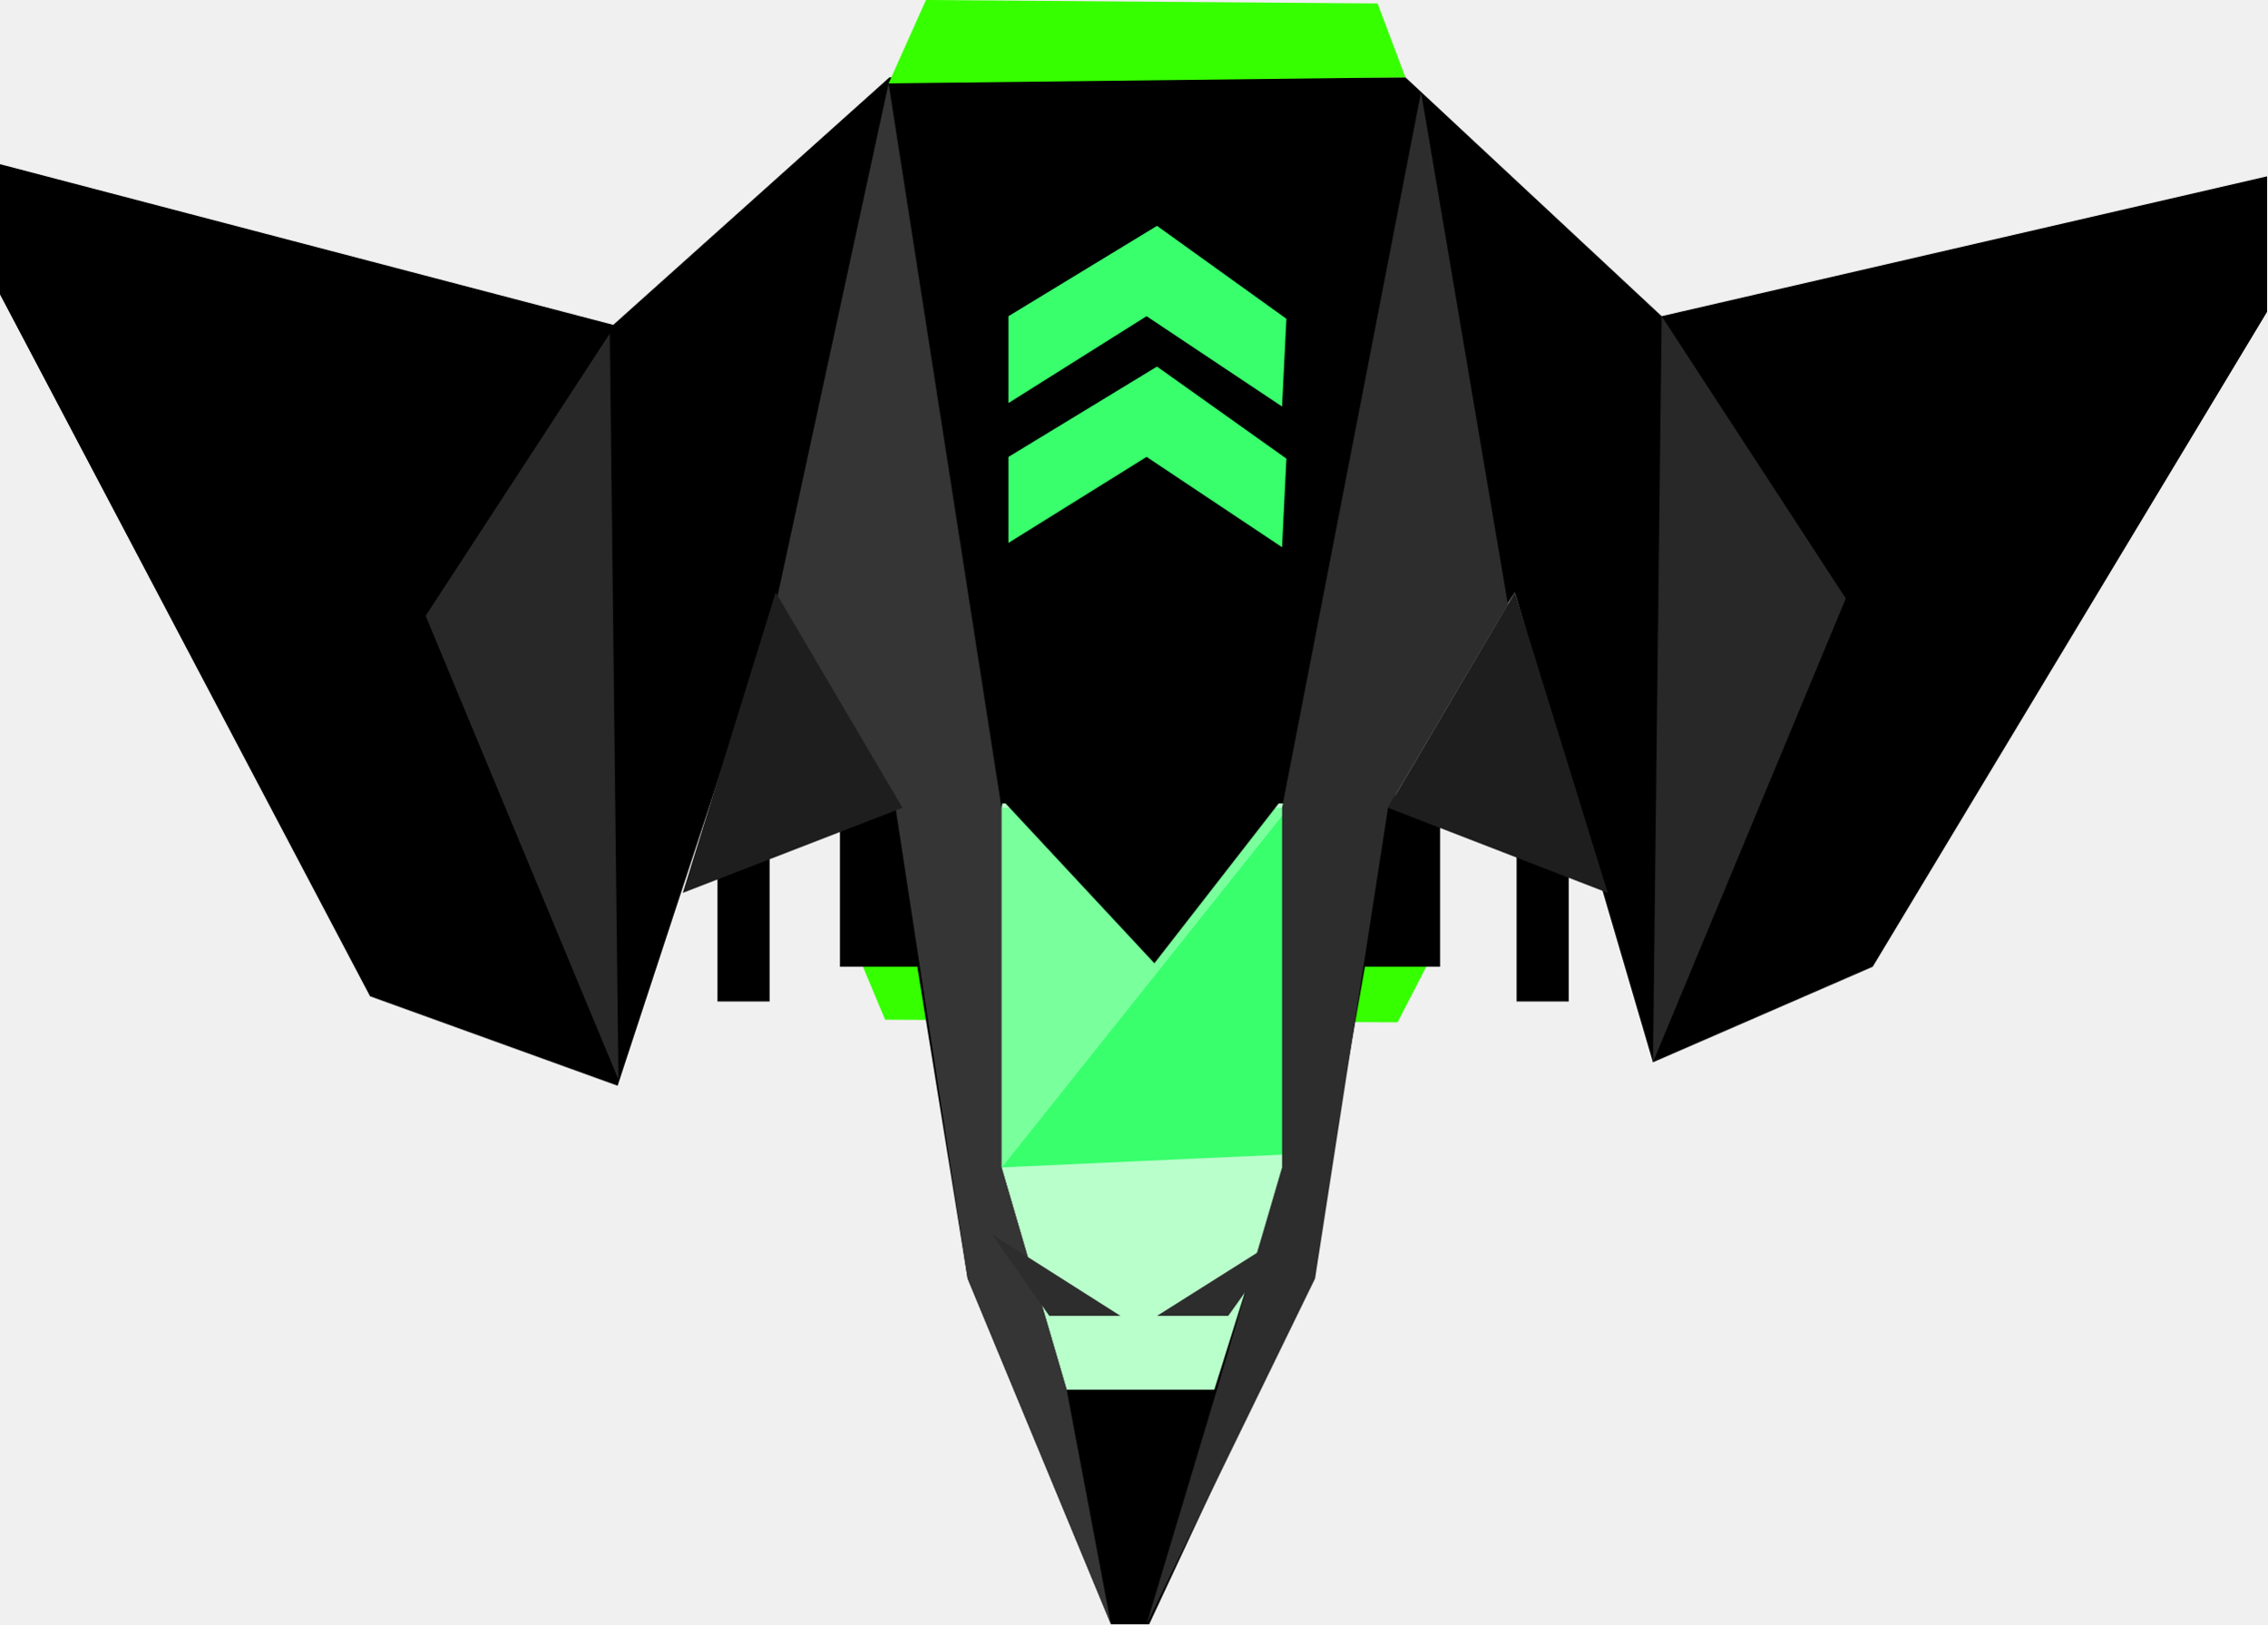
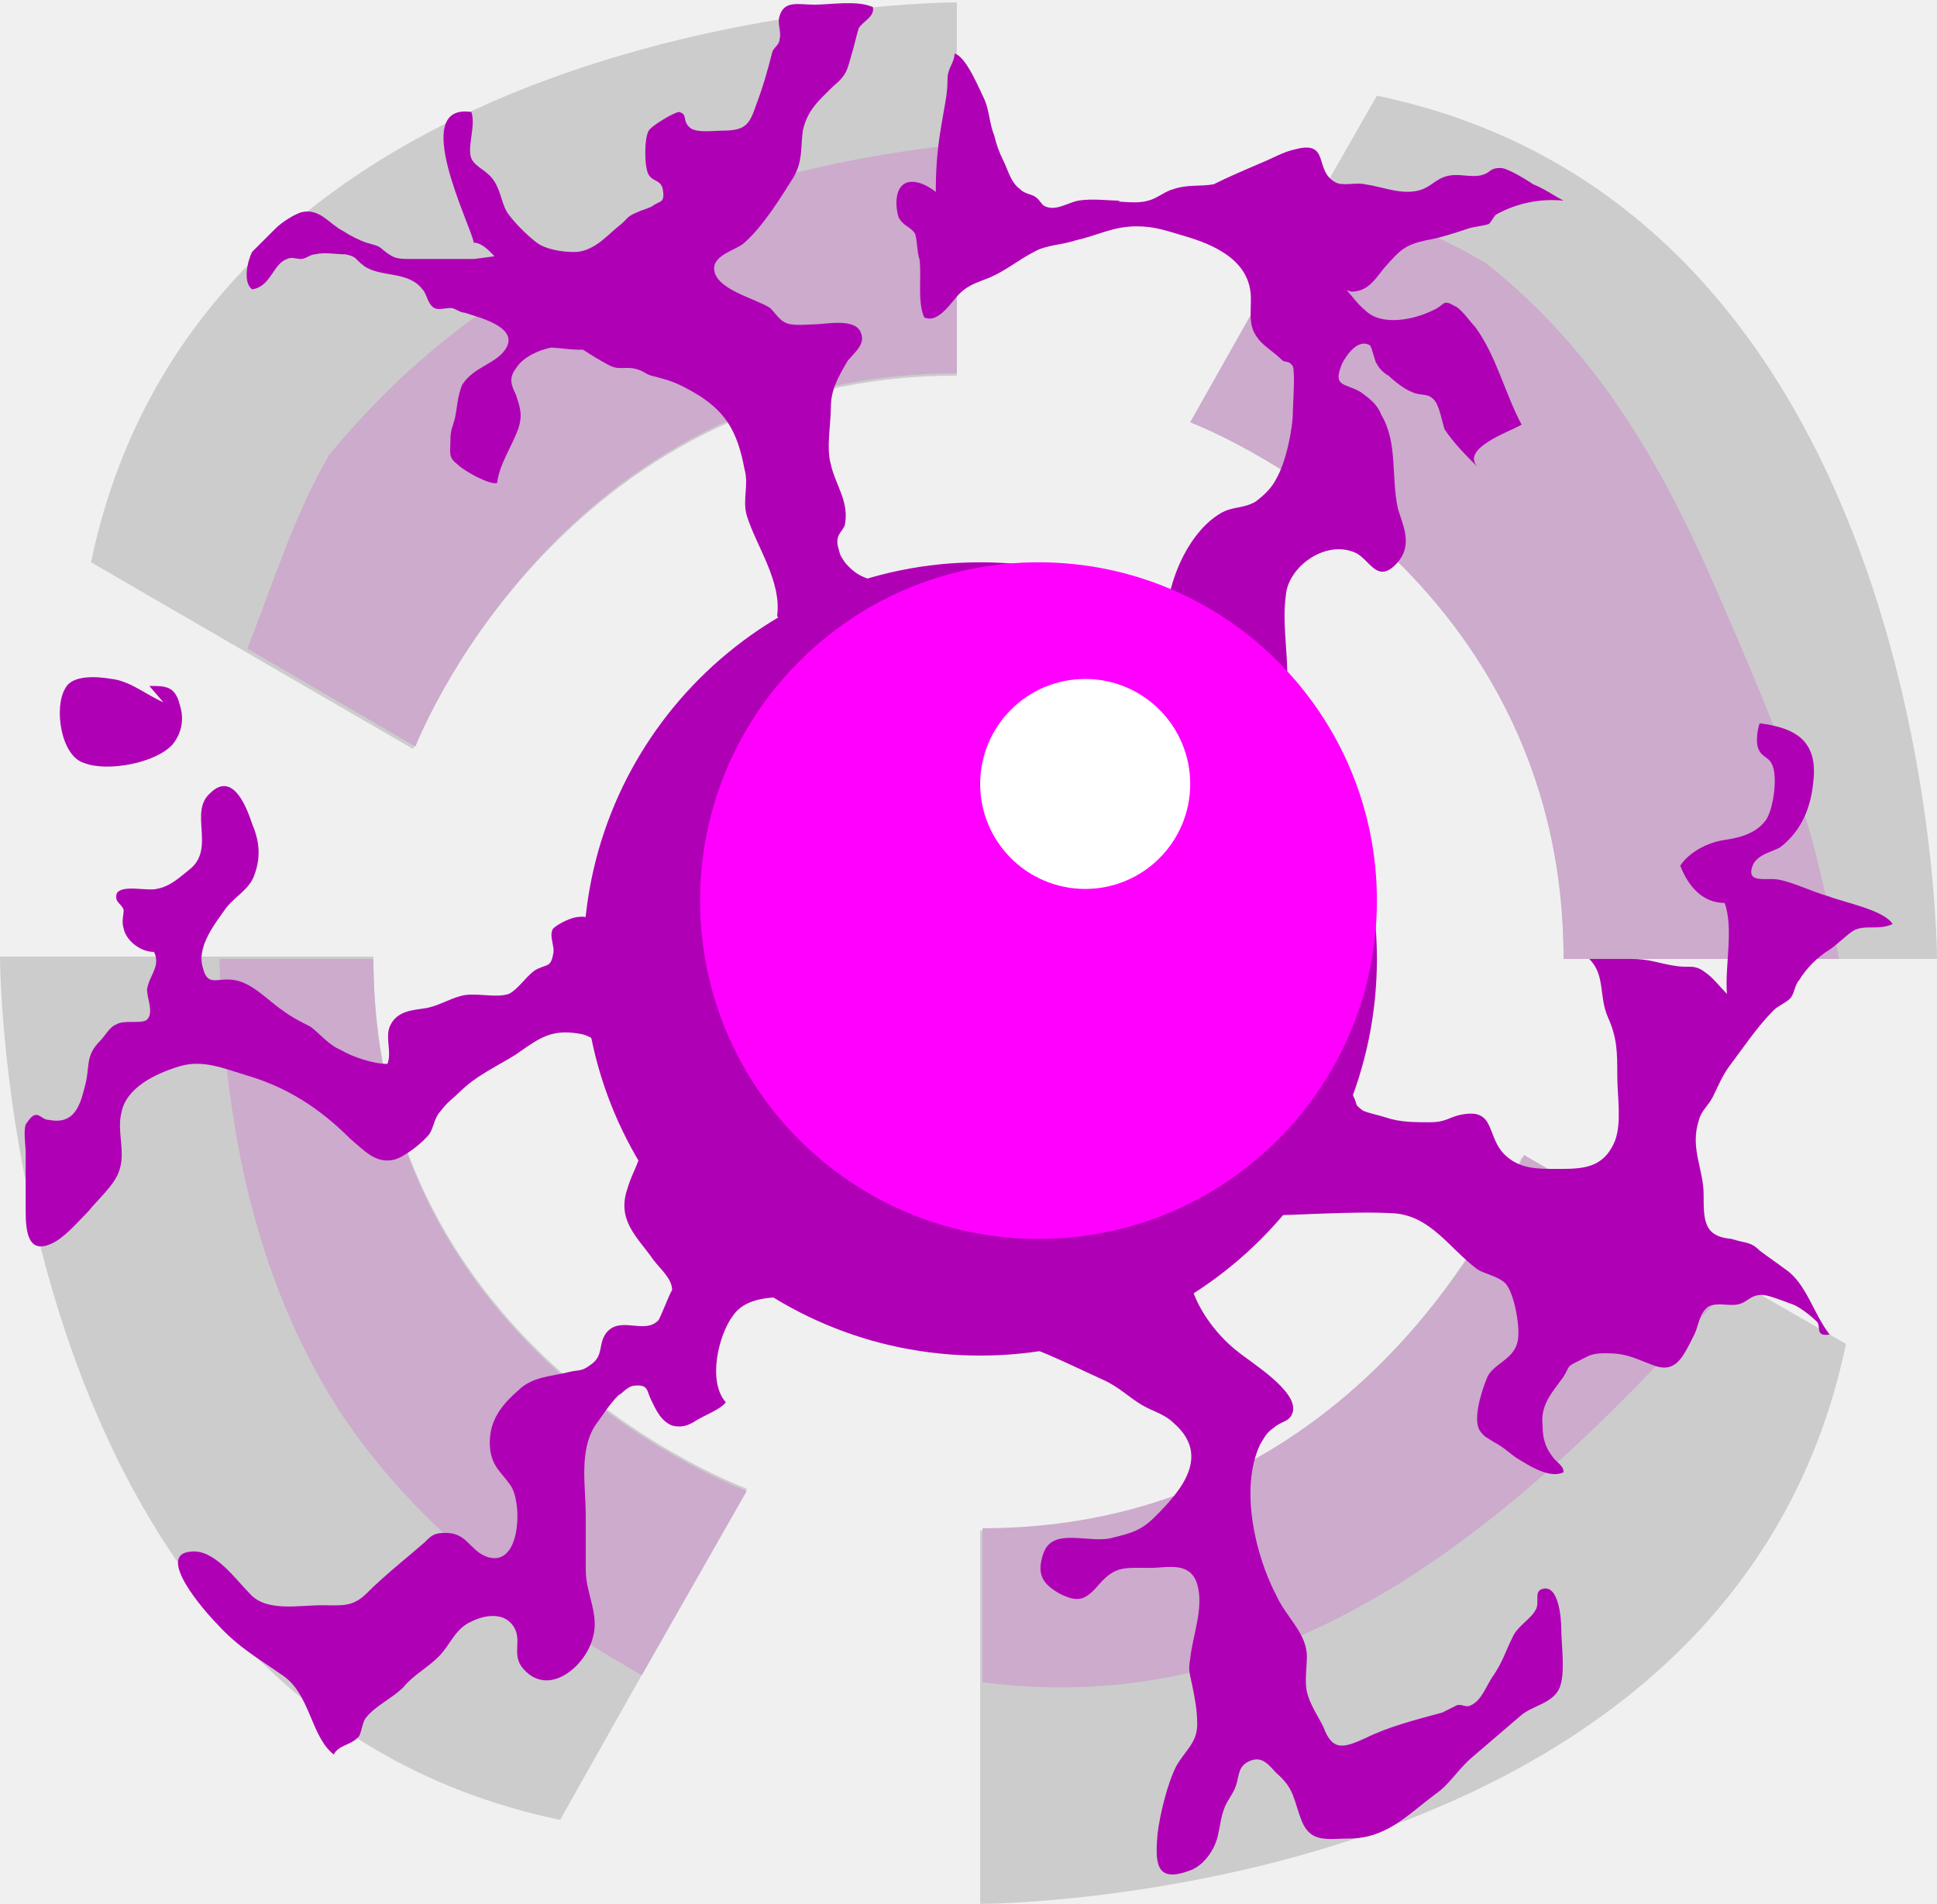
- <svg xmlns="http://www.w3.org/2000/svg" version="1.1" id="Layer_1" x="0px" y="0px" viewBox="0 0 261 187" enable-background="new 0 0 261 187" xml:space="preserve">
+ <svg xmlns="http://www.w3.org/2000/svg" version="1.1" id="Layer_1" x="0px" y="0px" viewBox="0 0 83 81.6" enable-background="new 0 0 83 81.6" xml:space="preserve">
  <g>
-     <polygon fill="#36FF00" points="165.8,108.2 160.9,117.7 101.9,117.4 98.3,108.8  " />
-     <rect x="82.6" y="95.6" width="6" height="19.7" />
-     <rect x="174.6" y="95.6" width="6" height="19.7" />
-     <rect x="96.7" y="91.6" width="12.6" height="19.7" />
-     <rect x="152.3" y="91.6" width="13.5" height="19.7" />
-     <polygon points="42.6,114.7 71.1,125 89.3,69.6 102.4,91.4 111.4,147.2 127.9,187 132.3,187 150.8,147.4 161,89.3 174.4,68.2    190.3,122.3 215.6,111.3 261,35.9 261,20.3 191.3,36.4 161.8,8.9 102.4,8.9 70.6,37.4 0,18.9 0,33.9  " />
-     <g>
-       <polygon fill="#B9FFCB" points="115.4,92.5 115.3,93 115.3,134.4 122.8,160 139.8,160 148.3,132.9 148.3,93 148.1,92.5   " />
-       <polygon fill="#39FF6D" points="115.3,134.4 148.3,132.9 148.3,93   " />
-       <polygon fill="#79FF9C" points="115.3,93 148.3,93 115.3,134.4   " />
-     </g>
-     <polygon fill="#353535" points="127.9,187 122.8,160 115.3,134.4 115.3,93 102.3,9.6 89.3,69.6 103.1,93 111.4,147.2  " />
-     <polygon fill="#2D2D2D" points="132,187 140.1,160 147.6,134.4 147.6,93 163.6,10.6 173.6,69.6 159.8,93 151.4,147.2  " />
-     <polygon fill="#282828" points="190.3,122.3 212.5,68.9 191.3,36.4  " />
-     <polygon fill="#282828" points="71.2,124.3 49,70.9 70.2,38.4  " />
-     <polygon fill="#2D2D2D" points="133.2,151.5 148.1,142.1 141.4,151.5  " />
-     <polygon fill="#2D2D2D" points="129,151.5 114.2,142.1 120.8,151.5  " />
-     <polygon points="147.6,92 132.9,110.9 115.3,92  " />
-     <polygon fill="#1E1E1E" points="159.8,93 185.1,102.8 174.4,68.2  " />
-     <polygon fill="#1E1E1E" points="103.9,93 78.6,102.8 89.3,68.2  " />
-     <polygon fill="#39FF6D" points="147.6,63 148.1,52.8 133.2,42.2 116.1,52.6 116.1,62.5 132,52.6  " />
-     <polygon fill="#39FF6D" points="147.6,46.8 148.1,36.7 133.2,26 116.1,36.4 116.1,46.4 132,36.4  " />
-     <polygon fill="#36FF00" points="102.3,9.6 106.6,0 158.6,0.4 161.8,8.9  " />
+     <path id="XMLID_4_" fill="#CCCCCC" d="M51,18.1c0,0,16,6,16,23h16c0,0,0-32-24-37L51,18.1z" />
+     <path id="XMLID_24_" fill="#CCABCC" d="M78,37.4c-0.9-3.9-2.5-7.6-4.1-11.3c-2.5-5.9-5.3-10.9-10.2-14.8c-2.3-1.4-4.7-2.1-6.9-3.5   L51,18.1c0,0,16,6,16,23h11.8C78.6,39.9,78.3,38.7,78,37.4z" />
+     <path id="XMLID_6_" fill="#CCCCCC" d="M65.2,49.6c0,0-6.2,16-23.2,16v16c0,0,32.1,0,37.1-24L65.2,49.6z" />
+     <path id="XMLID_22_" fill="#CCABCC" d="M74.4,54.8l-9.1-5.3c0,0-6.2,16-23.2,16v6.6C55.7,73.9,65.8,64.5,74.4,54.8z" />
+     <path id="XMLID_8_" fill="#CCCCCC" d="M32,63.8c0,0-16-5.8-16-22.8H0C0,41.1,0,73,24,78L32,63.8z" />
+     <path id="XMLID_20_" fill="#CCABCC" d="M14.5,60.4c3.2,4.9,7.9,8.5,13,11.4l4.5-7.9c0,0-16-5.8-16-22.8H9.4   C9.6,47.9,10.8,54.6,14.5,60.4z" />
+     <path id="XMLID_7_" fill="#CCCCCC" d="M17.7,32.1c0,0,6.3-16,23.3-16v-16c0,0-32.1,0-37.1,24L17.7,32.1z" />
+     <path id="XMLID_23_" fill="#CCABCC" d="M24.7,10.9c-4.4,2.3-7.8,5.2-10.6,8.6c-1.5,2.6-2.4,5.5-3.5,8.3l7.2,4.2c0,0,6.2-16,23.2-16   V6.2C35.3,6.8,29.8,8.3,24.7,10.9z" />
+     <path id="XMLID_5_" fill="#B000B5" d="M35.7,55.7c-1.3,0-3.5-0.5-4.3,0.7c-0.6,0.8-1.1,2.8-0.3,3.7c-0.2,0.3-1,0.6-1.3,0.8   c-0.3,0.2-0.6,0.3-1,0.2c-0.5-0.2-0.7-0.7-0.9-1.1c-0.2-0.4-0.1-0.7-0.8-0.6c-0.3,0.1-0.4,0.3-0.6,0.4c-0.4,0.4-0.7,0.9-1,1.3   c-0.7,1.1-0.4,2.6-0.4,3.9c0,0.8,0,1.5,0,2.3c0,1,0.6,1.9,0.3,2.9c-0.3,1.2-1.9,2.6-3,1.3c-0.5-0.6,0-1.2-0.4-1.8   c-0.4-0.6-1.2-0.5-1.8-0.2c-0.7,0.3-0.9,1-1.4,1.5c-0.5,0.5-1.1,0.8-1.5,1.3c-0.5,0.5-1.2,0.8-1.6,1.3c-0.2,0.2-0.2,0.8-0.4,0.9   c-0.3,0.3-0.8,0.3-1,0.7c-1-0.8-1-2.6-2.2-3.4c-1-0.7-1.9-1.2-2.8-2.2c-0.5-0.5-2.7-3-1.1-3.1c1-0.1,1.9,1.2,2.5,1.8   c0.7,0.8,2.1,0.5,3.1,0.5c0.8,0,1.3,0.1,1.9-0.5c0.8-0.8,1.7-1.5,2.5-2.2c0.3-0.3,0.4-0.4,0.9-0.4c0.9,0,1,0.7,1.7,1   c1.5,0.6,1.6-2.2,1.1-3c-0.4-0.6-0.8-0.8-0.9-1.6c-0.1-1.1,0.4-1.8,1.2-2.5c0.6-0.6,1.4-0.6,2.2-0.8c0.4-0.1,0.5,0,0.9-0.3   c0.6-0.4,0.3-0.9,0.7-1.4c0.6-0.7,1.6,0.1,2.2-0.5c0.1-0.1,0.5-1.2,0.6-1.3c0-0.5-0.5-0.9-0.8-1.3c-0.7-1-1.6-1.7-1.1-3.1   c0.2-0.7,0.6-1.2,0.6-1.9c0-0.4,0-1.4,0.6-1.4c0.1,1,1,1.2,1.7,1.8c0.7,0.6,1.4,1.3,2,2c0.8,0.9,1.5,1.8,2.4,2.7   c0.4,0.4,1.2,0.5,1,1.2" />
+     <path id="XMLID_9_" fill="#B000B5" d="M53.7,52.1c2,0,4.1-0.2,6-0.1c1.6,0.1,2.4,1.5,3.6,2.4c0.3,0.2,0.9,0.3,1.2,0.6   c0.4,0.4,0.7,2.1,0.5,2.6c-0.2,0.7-1.1,0.9-1.3,1.5c-0.2,0.5-0.6,1.7-0.3,2.2c0.2,0.3,0.3,0.3,0.6,0.5c0.4,0.2,0.7,0.5,1,0.7   c0.5,0.3,1.4,0.9,2,0.6c0-0.3-0.3-0.4-0.5-0.7c-0.3-0.4-0.4-0.8-0.4-1.3c-0.1-0.9,0.4-1.4,0.9-2.1c0.3-0.5,0.1-0.4,0.7-0.7   c0.4-0.2,0.5-0.3,1.1-0.3c0.9,0,1.2,0.2,2,0.5c1,0.4,1.3-0.3,1.8-1.3c0.2-0.4,0.2-0.9,0.6-1.2c0.4-0.2,0.9,0,1.3-0.1   c0.4-0.1,0.5-0.4,1-0.4c0.3,0,1,0.3,1.3,0.4c0.3,0.1,0.8,0.5,1,0.7c0.3,0.2-0.1,0.7,0.6,0.6c-0.7-0.9-1-2.2-1.9-2.8   c-0.4-0.3-0.7-0.5-1.1-0.8c-0.4-0.4-0.6-0.3-1.2-0.5C73,53,73,52.3,73,51.2c0-1.1-0.6-2-0.2-3.2c0.1-0.4,0.4-0.6,0.6-1   c0.2-0.4,0.4-0.9,0.7-1.3c0.6-0.8,1.2-1.7,1.9-2.4c0.2-0.2,0.5-0.3,0.7-0.5c0.2-0.2,0.2-0.6,0.4-0.8c0.3-0.5,0.8-1,1.3-1.3   c0.3-0.2,0.7-0.6,1-0.8c0.5-0.3,1.1,0,1.7-0.3c-0.4-0.6-2-0.9-2.8-1.2c-0.7-0.2-1.5-0.6-2.1-0.7c-0.5-0.1-1.4,0.2-1.1-0.6   c0.2-0.5,0.9-0.6,1.2-0.8c0.9-0.7,1.3-1.7,1.4-2.8c0.2-1.7-0.7-2.3-2.3-2.5c-0.1,0.3-0.2,0.9,0,1.2c0.1,0.2,0.4,0.3,0.5,0.5   c0.3,0.5,0.1,1.9-0.2,2.4c-0.4,0.6-1.1,0.8-1.8,0.9c-0.7,0.1-1.5,0.5-1.9,1.1c0.3,0.8,0.9,1.6,1.9,1.6c0.4,1.1,0,2.7,0.1,3.9   c-0.3-0.3-0.6-0.7-0.9-0.9c-0.5-0.4-0.7-0.2-1.3-0.3c-0.7-0.1-1.1-0.3-1.9-0.3c-0.6,0-1.2,0-1.8,0c0.7,0.7,0.4,1.6,0.8,2.5   c0.4,0.9,0.4,1.5,0.4,2.5c0,0.9,0.2,2-0.1,2.8c-0.5,1.2-1.4,1.2-2.5,1.2c-0.8,0-1.5,0-2.1-0.5c-1-0.8-0.4-2.2-2.1-1.8   c-0.4,0.1-0.6,0.3-1.2,0.3c-0.7,0-1.3,0-1.9-0.2c-0.3-0.1-0.8-0.2-1-0.3c-0.4-0.3-0.2-0.2-0.4-0.6c-0.2-0.4-0.2-1.2-0.9-0.8   c-0.2,0.6,0.1,1.1-0.4,1.6c-0.2,0.2-0.6,0.6-0.9,0.7c-0.2,0.1-0.5,0.2-0.6,0.3C55,48.9,55.1,49,55,49.2c-0.2,0.4-0.5,1-0.3,1.5" />
+     <path id="XMLID_10_" fill="#B000B5" d="M27,45.7c0-0.1,0-0.2-0.1-0.3c-0.9-0.2-1.3-1-2.1-1.1c-1.2-0.2-1.7,0.2-2.7,0.9   c-0.8,0.5-1.7,0.9-2.4,1.6c-0.2,0.2-0.6,0.5-0.8,0.8c-0.3,0.3-0.3,0.7-0.5,1c-0.3,0.4-1.1,1-1.5,1.1c-0.8,0.2-1.3-0.4-1.9-0.9   c-1.3-1.3-2.7-2.2-4.4-2.7c-1-0.3-1.9-0.7-2.9-0.4c-1,0.3-2.3,0.9-2.5,2c-0.2,0.8,0.2,1.7-0.1,2.5c-0.2,0.6-0.9,1.2-1.3,1.7   c-0.3,0.3-0.9,1-1.4,1.3c-1.2,0.7-1.3-0.4-1.3-1.3c0-0.8,0-1.7,0-2.5c0-0.3-0.1-0.9,0-1.2C1.6,47.4,1.7,48,2.1,48   c1,0.2,1.3-0.5,1.5-1.3c0.3-1,0-1.4,0.7-2.1C4.5,44.4,4.7,44,5,43.9c0.3-0.2,1.1,0,1.3-0.2c0.3-0.3,0-0.9,0-1.3   c0.1-0.6,0.6-1,0.3-1.6c-0.6,0-1.2-0.5-1.3-1c-0.1-0.3,0-0.6,0-0.8c-0.1-0.3-0.4-0.3-0.3-0.7c0.2-0.4,1.3-0.1,1.7-0.2   c0.6-0.1,1-0.5,1.5-0.9c1-0.9-0.1-2.4,0.8-3.2c1-1,1.6,0.7,1.8,1.3c0.3,0.7,0.4,1.4,0.1,2.2c-0.2,0.6-0.8,0.9-1.2,1.4   c-0.5,0.7-1.3,1.7-1,2.6c0.2,0.8,0.6,0.4,1.3,0.5c0.8,0.1,1.5,0.9,2.1,1.3c0.4,0.3,0.8,0.5,1.2,0.7c0.4,0.3,0.8,0.8,1.3,1   c0.5,0.3,1.4,0.6,2,0.6c0.2-0.5-0.1-1.1,0.1-1.6c0.3-0.7,1-0.7,1.6-0.8c0.5-0.1,1-0.4,1.4-0.5c0.6-0.2,1.5,0.1,2.1-0.1   c0.4-0.2,0.7-0.7,1.1-1c0.5-0.3,0.7-0.1,0.8-0.7c0.1-0.3-0.2-0.8,0-1.1c0.2-0.2,0.8-0.5,1.1-0.5c0.6-0.1,0.9,0.5,1.5,0.3" />
+     <path id="XMLID_11_" fill="#B000B5" d="M41.7,57.1c0.7-0.1,1.7,0.4,2.3,0.6c1.1,0.4,2.3,1,3.4,1.5c0.6,0.3,1,0.7,1.5,1   c0.5,0.3,1,0.4,1.4,0.8c1.6,1.4,0.3,2.9-0.8,4c-0.6,0.6-1,0.7-1.8,0.9c-1,0.3-2.6-0.5-3,0.7c-0.3,0.9,0,1.3,0.7,1.7   c0.8,0.4,1.1,0.3,1.7-0.4c0.7-0.8,1.1-0.7,2.2-0.7c0.7,0,1.7-0.3,2,0.7c0.3,1-0.2,2.2-0.3,3.2c-0.1,0.5,0,0.7,0.1,1.2   c0.1,0.5,0.2,1,0.2,1.6c0,0.8-0.5,1.1-0.9,1.8c-0.4,0.8-0.7,2.1-0.8,2.9c-0.1,1.2-0.1,2.1,1.3,1.6c0.7-0.2,1.2-1,1.3-1.6   c0.1-0.4,0.1-0.7,0.3-1.2c0.2-0.4,0.4-0.6,0.5-1c0.1-0.4,0.1-0.7,0.5-0.9c0.6-0.3,0.9,0.2,1.2,0.5c0.8,0.7,0.7,1.1,1.1,2.1   c0.4,0.9,1.1,0.7,2,0.7c1.6,0,2.5-1,3.7-1.9c0.6-0.4,1-1.1,1.6-1.6c0.7-0.6,1.4-1.2,2.1-1.8c0.5-0.4,1.3-0.5,1.6-1.1   c0.3-0.6,0.1-1.9,0.1-2.6c0-0.4-0.1-1.9-0.8-1.7c-0.4,0.1-0.1,0.6-0.3,0.9c-0.2,0.4-0.8,0.7-1,1.2c-0.3,0.6-0.4,1-0.8,1.6   c-0.3,0.4-0.5,1.1-1,1.3c-0.2,0.1-0.4-0.1-0.6,0c-0.2,0.1-0.4,0.2-0.6,0.3c-1.1,0.3-2.3,0.6-3.3,1.1c-0.9,0.4-1.4,0.6-1.8-0.5   c-0.2-0.4-0.6-1-0.7-1.5c-0.1-0.4,0-1.1,0-1.5c0-1-0.9-1.7-1.3-2.6c-0.9-1.7-1.6-4.6-0.7-6.5c0.3-0.5,0.3-0.5,0.7-0.8   c0.3-0.2,0.6-0.2,0.7-0.6c0.2-0.9-1.8-2.1-2.4-2.6c-1.4-1.1-3-3.6-1.4-5.1c-0.9-0.8-3.7,2.3-4.8,2.7c-1.9,0.5-3.8,1.5-5.7,1.7" />
+     <path id="XMLID_12_" fill="#B000B5" d="M33.3,26.4c0.2-1.5-0.9-3-1.3-4.3c-0.2-0.7,0.1-1.3-0.1-2c-0.3-1.6-0.8-2.5-2.2-3.3   c-0.7-0.4-1-0.5-1.8-0.7c-0.3-0.1-0.3-0.2-0.7-0.3c-0.5-0.1-0.7,0.1-1.2-0.2c-1.3-0.7-2.4-1.6-3.4-2.7c-0.5-0.5-1.5-2.5-2.3-2.5   c-0.1-0.7-2.8-6-0.1-5.6c0.2,0.6-0.2,1.5,0,2c0.2,0.4,0.7,0.5,1,1c0.3,0.5,0.3,1,0.6,1.4c0.3,0.4,0.8,0.9,1.2,1.2   c0.4,0.3,1.1,0.4,1.6,0.4c0.8,0,1.3-0.6,1.9-1.1c0.4-0.3,0.3-0.4,0.8-0.6C27.5,9,27.9,8.9,28,8.8c0.3-0.2,0.5-0.1,0.4-0.7   c-0.1-0.4-0.4-0.3-0.6-0.6c-0.2-0.3-0.2-1.6,0-1.9c0.1-0.2,1.1-0.8,1.3-0.8c0.4,0.1,0.1,0.4,0.5,0.7c0.3,0.2,1,0.1,1.3,0.1   c1,0,1.2-0.2,1.5-1.1c0.3-0.8,0.5-1.5,0.7-2.3c0.1-0.2,0.3-0.3,0.3-0.5c0.1-0.3-0.1-0.7,0-1c0.2-0.7,0.8-0.5,1.5-0.5   c0.7,0,1.8-0.2,2.5,0.1c0.1,0.4-0.4,0.6-0.6,0.9c-0.1,0.3-0.2,0.8-0.3,1.1c-0.2,0.7-0.2,0.9-0.8,1.4c-0.6,0.6-1.1,1-1.3,1.9   c-0.1,0.8,0,1.3-0.4,2c-0.5,0.8-1.3,2.1-2.1,2.8c-0.3,0.3-1.3,0.5-1.3,1.1c0,0.9,1.8,1.3,2.4,1.7c0.2,0.2,0.4,0.5,0.6,0.6   c0.3,0.2,1,0.1,1.3,0.1c0.5,0,1.8-0.3,2,0.4c0.2,0.5-0.4,0.9-0.6,1.2c-0.4,0.7-0.7,1.2-0.7,2c0,0.7-0.2,1.7,0,2.4   c0.2,0.9,0.8,1.6,0.6,2.6c-0.1,0.3-0.4,0.4-0.3,0.9c0.1,0.4,0.1,0.4,0.3,0.7c0.5,0.6,0.9,0.7,1.7,0.9c-0.1,0.4-1.3,1-1.6,1.3   c-0.4,0.3-1.1,0.7-1.6,0.7c0,0.3-0.1,0.7-0.4,0.9" />
+     <path id="XMLID_13_" fill="#B000B5" d="M56.2,11.1c0.4,0.5,0.6,0.6,1.1,1c0.5,0.3,0.7,0.8,1.2,1.2c0.7,0.7,2.1,0.4,2.9,0   c0.5-0.2,0.4-0.5,0.9-0.2c0.3,0.1,0.7,0.7,0.9,0.9c0.9,1.2,1.3,2.9,2,4.2c-0.5,0.3-2.6,1-1.9,1.8c-0.5-0.5-1-1-1.4-1.6   c-0.1-0.3-0.2-0.9-0.4-1.2c-0.3-0.4-0.6-0.2-1-0.4c-0.3-0.1-0.8-0.5-1-0.7c-0.2-0.1-0.4-0.3-0.5-0.5c-0.1-0.1-0.2-0.7-0.3-0.8   c-0.5-0.3-1,0.4-1.2,0.8c-0.4,1,0.1,0.8,0.8,1.2c0.4,0.3,0.7,0.5,0.9,1c0.7,1.2,0.4,2.6,0.7,4c0.2,0.7,0.7,1.6-0.1,2.4   c-0.8,0.8-1.1-0.2-1.7-0.5c-1.3-0.6-2.9,0.6-3,1.8c-0.2,1.4,0.2,2.9,0,4.3c-0.2,1.2-0.5,0.6-1.1-0.1c-0.5-0.7-1.5-1-1.5-2   c-0.8-0.2-1.6,0-2.4,0c-0.5-1.7,0.5-4.7,2.2-5.7c0.5-0.3,1-0.2,1.5-0.5c0.4-0.3,0.7-0.6,0.9-1c0.4-0.7,0.7-2.1,0.7-2.9   c0-0.2,0.1-1.6,0-1.9c-0.2-0.3-0.3-0.1-0.5-0.3c-0.3-0.3-0.8-0.6-1-0.9c-0.4-0.5-0.3-1-0.3-1.7c0-1.6-1.5-2.3-2.9-2.7   c-0.7-0.2-1.2-0.4-2-0.4c-1,0-1.7,0.4-2.6,0.6c-0.6,0.2-1.3,0.2-1.8,0.5c-0.6,0.3-1.2,0.8-1.9,1.1c-0.5,0.2-0.9,0.3-1.3,0.7   c-0.3,0.3-0.9,1.3-1.5,1c-0.3-0.7-0.1-1.7-0.2-2.5c-0.1-0.2-0.1-0.9-0.2-1.1c-0.2-0.3-0.5-0.3-0.7-0.7c-0.2-0.7-0.1-1.6,0.7-1.5   C40,7.9,40.6,8.8,41.2,9c1.4,0.6,2.9,0.8,4.3,0.3c0.5-0.2,1-0.5,1.5-0.6c0.7-0.2,1.5,0.1,2.2-0.1c0.4-0.1,0.7-0.4,1.1-0.5   c0.6-0.2,1.1-0.1,1.7-0.2C52.6,7.6,53.3,7.3,54,7c0.5-0.2,1-0.5,1.5-0.6C57,6,56.3,7.3,57.2,7.8c0.3,0.2,0.9,0,1.3,0.1   c0.7,0.1,1.4,0.4,2.1,0.3c0.8-0.1,0.9-0.7,1.8-0.7c0.3,0,0.8,0.1,1.1,0c0.4-0.1,0.3-0.3,0.8-0.3c0.3,0,1.1,0.5,1.4,0.7   c0.5,0.2,0.9,0.5,1.3,0.7c-1-0.1-2,0.1-2.9,0.6c-0.1,0.1-0.2,0.3-0.3,0.4c-0.3,0.1-0.6,0.1-0.9,0.2c-0.6,0.2-1.2,0.4-1.8,0.5   c-0.9,0.2-1.1,0.4-1.8,1.2c-0.4,0.5-0.7,1-1.4,1c0,0-1-0.3-1.1-0.4c-0.3-0.2-0.8-0.6-0.8-1" />
+     <path id="XMLID_14_" fill="#B000B5" d="M7,30.1c-0.7-0.3-1.4-0.9-2.2-1c-0.6-0.1-1.7-0.2-2,0.4c-0.5,0.8-0.2,2.9,0.8,3.2   c1,0.4,3.1,0,3.8-0.8c0.4-0.5,0.5-1.1,0.3-1.7c-0.2-0.8-0.6-0.8-1.3-0.8" />
+     <path id="XMLID_15_" fill="#B000B5" d="M23.2,10.8c-1,0-2,0.2-2.9,0.3c-0.9,0-1.7,0-2.6,0c-0.7,0-0.8,0-1.3-0.4   c-0.2-0.2-0.4-0.2-0.7-0.3c-0.3-0.1-0.7-0.3-1-0.5c-0.6-0.3-1-1-1.8-0.8c-0.3,0.1-0.8,0.4-1.1,0.7c-0.3,0.3-0.7,0.7-1,1   c-0.2,0.4-0.4,1.3,0,1.6c0.8-0.1,0.9-1.1,1.5-1.3c0.2-0.1,0.4,0,0.6,0c0.2,0,0.4-0.2,0.6-0.2c0.4-0.1,0.9,0,1.3,0   c0.5,0.1,0.4,0.2,0.8,0.5c0.7,0.5,1.9,0.2,2.5,1c0.2,0.2,0.2,0.6,0.5,0.8c0.2,0.1,0.5,0,0.7,0c0.2,0,0.4,0.2,0.6,0.2   c0.6,0.2,2.3,0.6,1.8,1.5c-0.4,0.7-1.4,0.8-1.9,1.6c-0.2,0.5-0.2,0.9-0.3,1.4c-0.1,0.4-0.2,0.5-0.2,1c0,0.5-0.1,0.7,0.3,1   c0.3,0.3,1.4,0.9,1.7,0.8c0.1-0.8,0.6-1.5,0.9-2.3c0.2-0.6,0.1-0.9-0.1-1.5c-0.2-0.4-0.3-0.7,0-1.1c0.3-0.5,1-0.8,1.5-0.9   c0.6,0,1.7,0.3,2.1-0.2" />
+     <path id="XMLID_16_" fill="#B000B5" d="M48,8.6c-0.5,0-1.2-0.1-1.8,0c-0.5,0.1-1,0.5-1.5,0.2c-0.1-0.1-0.2-0.3-0.4-0.4   c-0.2-0.1-0.4-0.1-0.6-0.3c-0.4-0.3-0.5-0.8-0.7-1.2c-0.2-0.4-0.3-0.7-0.4-1.1c-0.2-0.5-0.2-1-0.4-1.5c-0.2-0.4-0.8-1.9-1.3-2   c0,0.4-0.3,0.6-0.3,1.1c0,0.6-0.1,1-0.2,1.6c-0.2,1.1-0.3,2-0.3,3.1c0,0.4,0,0.8,0,1.2c0,0.2,0,0.4,0,0.6c0,0.3,0.2,0.3,0.2,0.5   c0.1,0.5,0,2.3,0.5,2.4c0.1-0.6,0.8-1.7,1.5-1.8c0-0.1,0-0.1,0-0.2" />
+     <circle id="XMLID_1_" fill="#B000B5" cx="42" cy="41.1" r="17" />
+     <circle id="XMLID_3_" fill="#FF00FF" cx="44.5" cy="38.6" r="14.5" />
+     <circle id="XMLID_2_" fill="#FFFFFF" cx="46.5" cy="33.6" r="4.5" />
  </g>
</svg>
